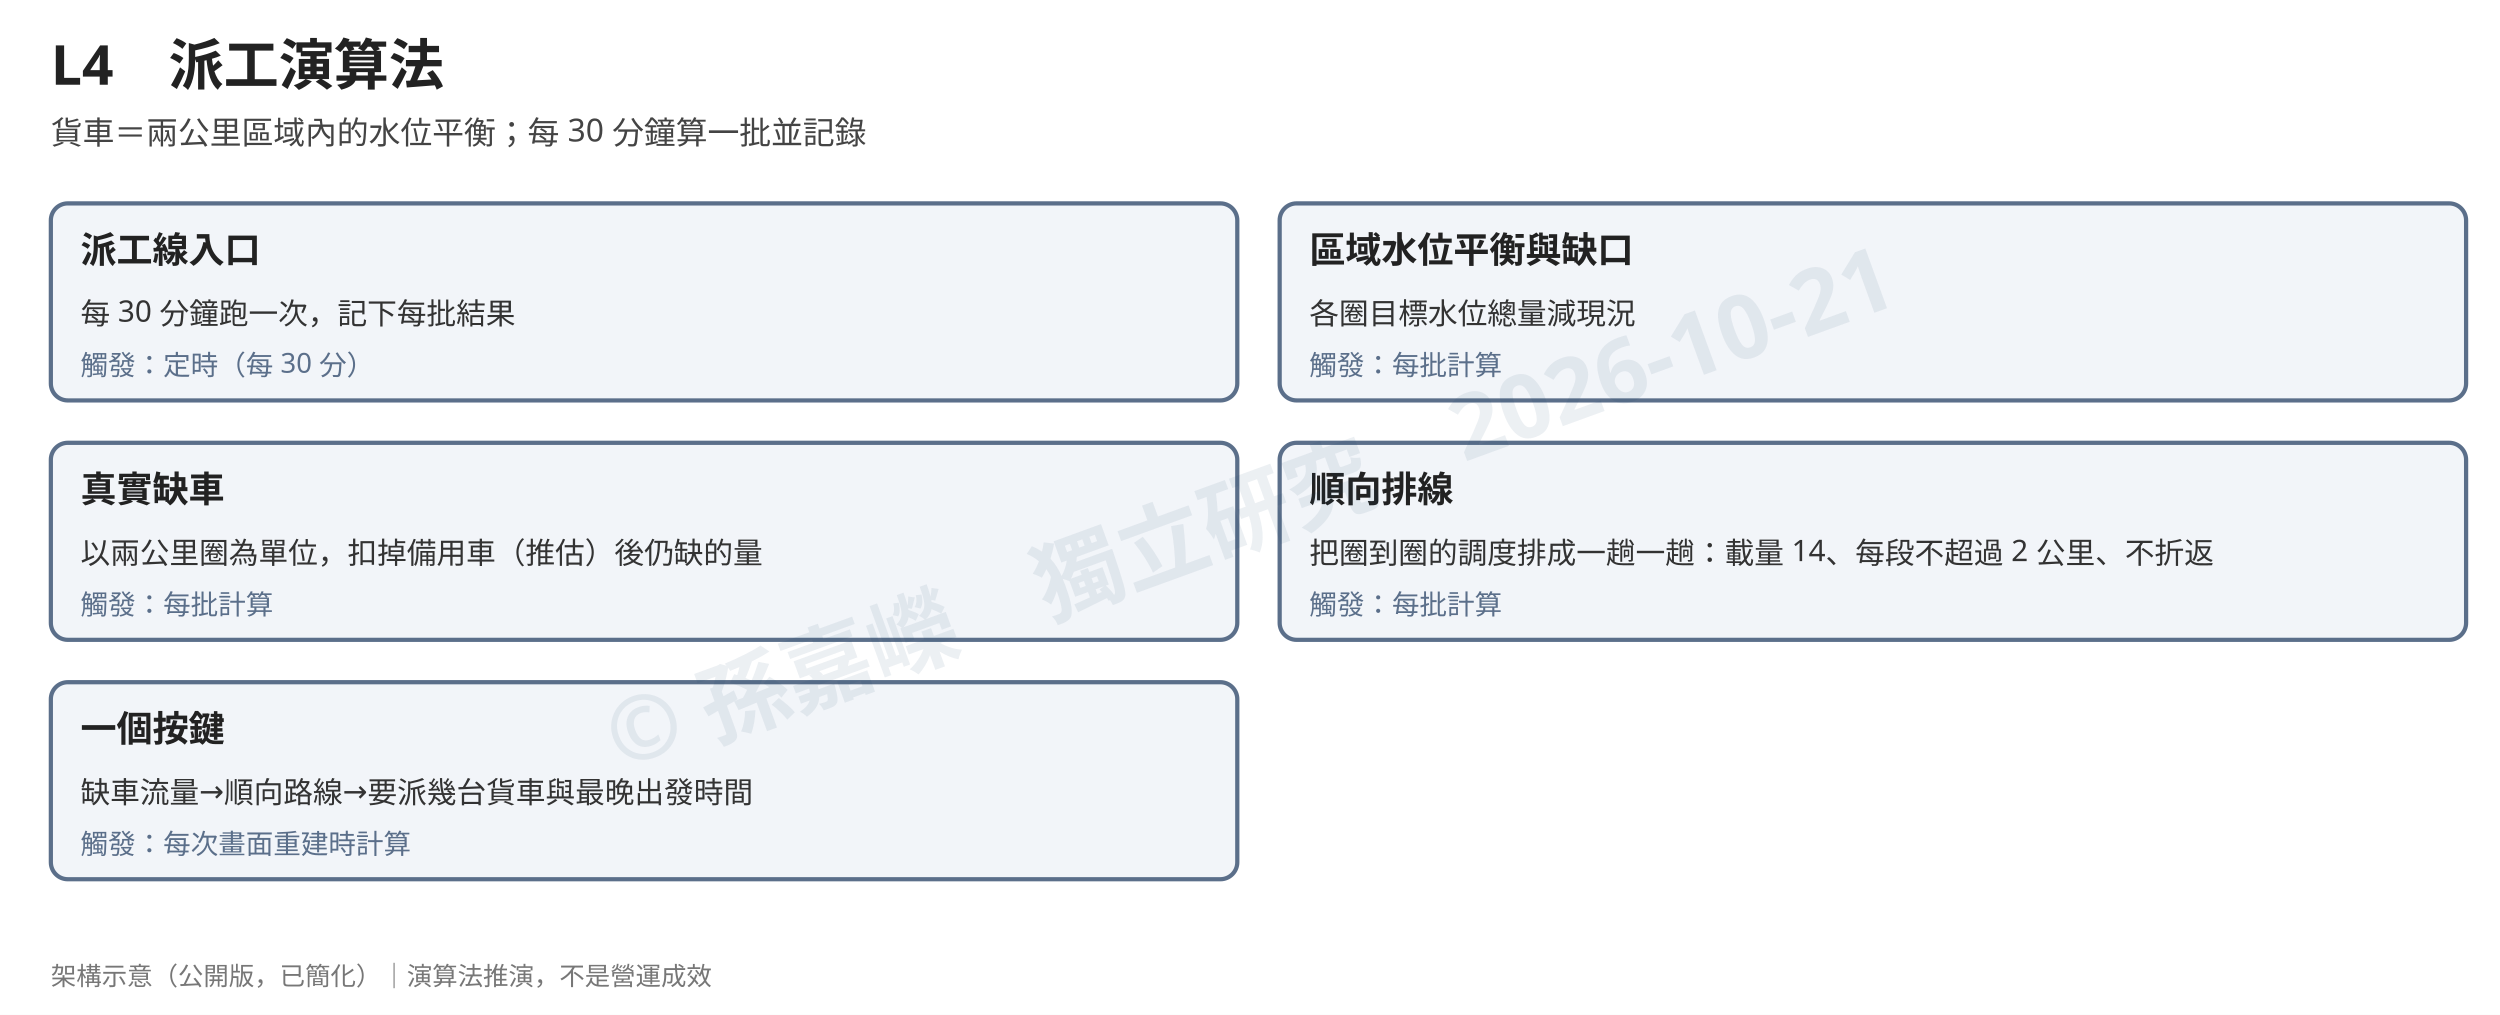
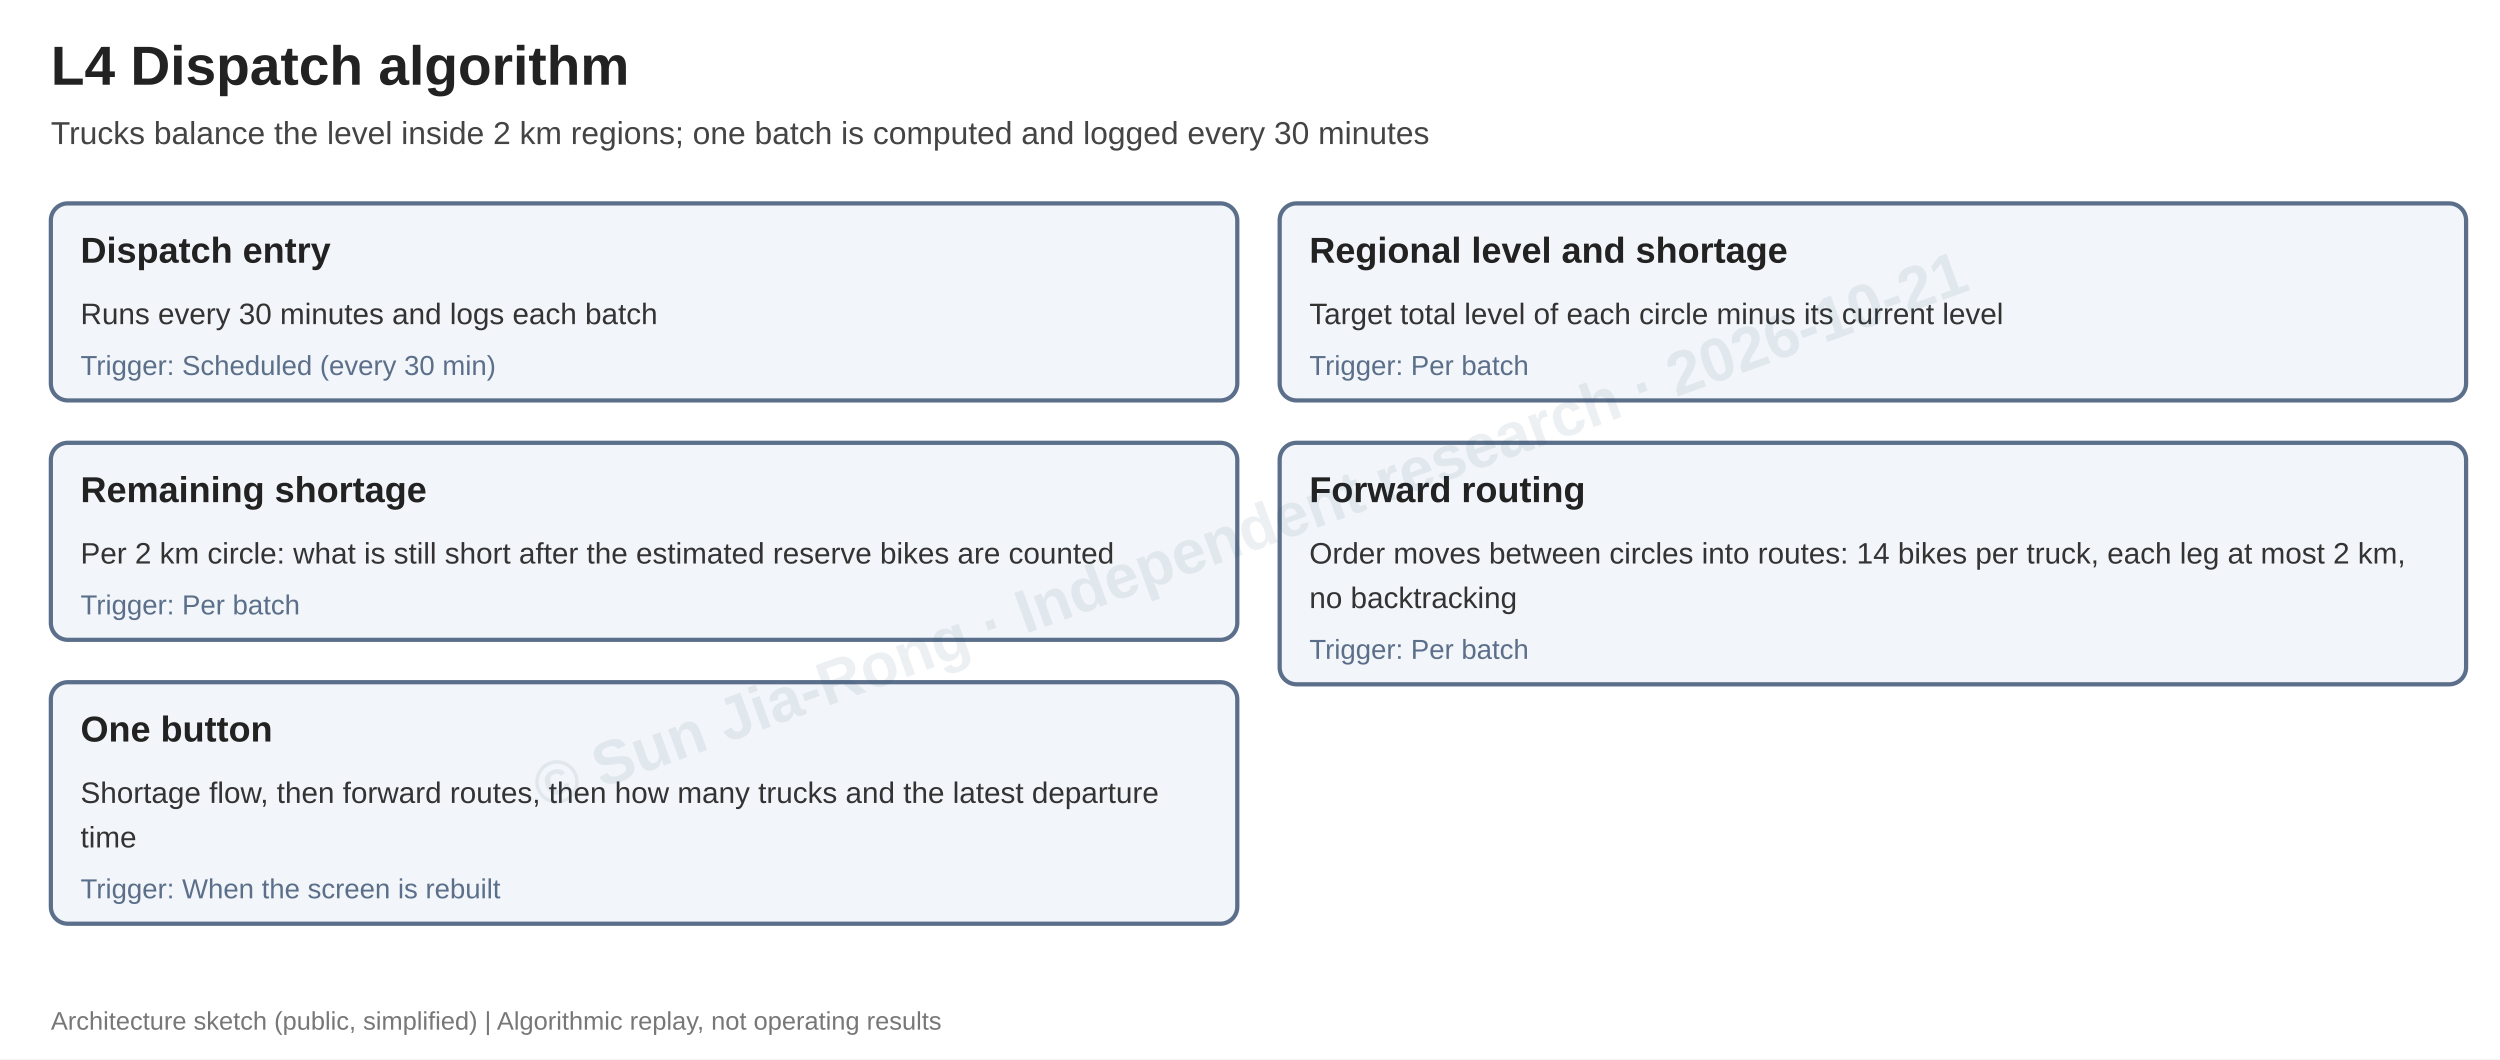
- <svg xmlns="http://www.w3.org/2000/svg" width="1180" height="479" viewBox="0 0 1180 479" font-family="PingFang TC, Noto Sans TC, sans-serif">
-   <rect width="1180" height="479" fill="#ffffff" />
-   <text x="24" y="40" font-size="26" font-weight="700" fill="#222">L4　派工演算法</text>
-   <text x="24" y="68" font-size="15" fill="#444">貨車＝兩公里區域內的水位平衡；每 30 分鐘算一批並記錄</text>
+ <svg xmlns="http://www.w3.org/2000/svg" width="1180" height="500" viewBox="0 0 1180 500" font-family="Helvetica Neue, Arial, sans-serif">
+   <rect width="1180" height="500" fill="#ffffff" />
+   <text x="24" y="40" font-size="26" font-weight="700" fill="#222">L4  Dispatch algorithm</text>
+   <text x="24" y="68" font-size="15" fill="#444">Trucks balance the level inside 2 km regions; one batch is computed and logged every 30 minutes</text>
  <rect x="24" y="96" width="560" height="93" rx="8" fill="#f2f5f9" stroke="#5b6f8a" stroke-width="2" />
-   <text x="38" y="124" font-size="17" font-weight="700" fill="#222">派工線入口</text>
-   <text x="38" y="153" font-size="14" fill="#333">每 30 分鐘跑一次，記下每批結果</text>
-   <text x="38" y="177" font-size="13" fill="#5b6f8a">觸發：定時（每 30 分）</text>
+   <text x="38" y="124" font-size="17" font-weight="700" fill="#222">Dispatch entry</text>
+   <text x="38" y="153" font-size="14" fill="#333">Runs every 30 minutes and logs each batch</text>
+   <text x="38" y="177" font-size="13" fill="#5b6f8a">Trigger: Scheduled (every 30 min)</text>
  <rect x="604" y="96" width="560" height="93" rx="8" fill="#f2f5f9" stroke="#5b6f8a" stroke-width="2" />
-   <text x="618" y="124" font-size="17" font-weight="700" fill="#222">區域水位平衡與缺口</text>
-   <text x="618" y="153" font-size="14" fill="#333">各圈目標水位總量減現況</text>
-   <text x="618" y="177" font-size="13" fill="#5b6f8a">觸發：每批計算</text>
+   <text x="618" y="124" font-size="17" font-weight="700" fill="#222">Regional level and shortage</text>
+   <text x="618" y="153" font-size="14" fill="#333">Target total level of each circle minus its current level</text>
+   <text x="618" y="177" font-size="13" fill="#5b6f8a">Trigger: Per batch</text>
  <rect x="24" y="209" width="560" height="93" rx="8" fill="#f2f5f9" stroke="#5b6f8a" stroke-width="2" />
-   <text x="38" y="237" font-size="17" font-weight="700" fill="#222">真實缺車</text>
-   <text x="38" y="266" font-size="14" fill="#333">以兩公里圈為單位，扣掉備用車（推估）後仍缺的量</text>
-   <text x="38" y="290" font-size="13" fill="#5b6f8a">觸發：每批計算</text>
-   <rect x="604" y="209" width="560" height="93" rx="8" fill="#f2f5f9" stroke="#5b6f8a" stroke-width="2" />
-   <text x="618" y="237" font-size="17" font-weight="700" fill="#222">順向排線</text>
-   <text x="618" y="266" font-size="14" fill="#333">把圈到圈的調度排成一趟一趟：載量 14、每段不超過 2 公里、不折返</text>
-   <text x="618" y="290" font-size="13" fill="#5b6f8a">觸發：每批計算</text>
-   <rect x="24" y="322" width="560" height="93" rx="8" fill="#f2f5f9" stroke="#5b6f8a" stroke-width="2" />
-   <text x="38" y="350" font-size="17" font-weight="700" fill="#222">一個按鍵</text>
-   <text x="38" y="379" font-size="14" fill="#333">缺車流量→順向路線→要派幾台貨車與最晚出發時間</text>
-   <text x="38" y="403" font-size="13" fill="#5b6f8a">觸發：每次畫面重建時計算</text>
-   <text x="24" y="465" font-size="12" fill="#777">架構示意（公開版，已簡化）｜演算法推演，不是營運成效</text>
-   <g opacity="0.08" transform="rotate(-20 590 240)">
-     <text x="590" y="254" text-anchor="middle" font-size="42" font-weight="bold" fill="#0b3a63" font-family="PingFang TC, Noto Sans TC, sans-serif">© 孫嘉嶸　獨立研究　2026-10-21</text>
+   <text x="38" y="237" font-size="17" font-weight="700" fill="#222">Remaining shortage</text>
+   <text x="38" y="266" font-size="14" fill="#333">Per 2 km circle: what is still short after the estimated reserve bikes are counted</text>
+   <text x="38" y="290" font-size="13" fill="#5b6f8a">Trigger: Per batch</text>
+   <rect x="604" y="209" width="560" height="114" rx="8" fill="#f2f5f9" stroke="#5b6f8a" stroke-width="2" />
+   <text x="618" y="237" font-size="17" font-weight="700" fill="#222">Forward routing</text>
+   <text x="618" y="266" font-size="14" fill="#333">Order moves between circles into routes: 14 bikes per truck, each leg at most 2 km,</text>
+   <text x="618" y="287" font-size="14" fill="#333">no backtracking</text>
+   <text x="618" y="311" font-size="13" fill="#5b6f8a">Trigger: Per batch</text>
+   <rect x="24" y="322" width="560" height="114" rx="8" fill="#f2f5f9" stroke="#5b6f8a" stroke-width="2" />
+   <text x="38" y="350" font-size="17" font-weight="700" fill="#222">One button</text>
+   <text x="38" y="379" font-size="14" fill="#333">Shortage flow, then forward routes, then how many trucks and the latest departure</text>
+   <text x="38" y="400" font-size="14" fill="#333">time</text>
+   <text x="38" y="424" font-size="13" fill="#5b6f8a">Trigger: When the screen is rebuilt</text>
+   <text x="24" y="486" font-size="12" fill="#777">Architecture sketch (public, simplified) | Algorithmic replay, not operating results</text>
+   <g opacity="0.08" transform="rotate(-20 590 250)">
+     <text x="590" y="260" text-anchor="middle" font-size="29" font-weight="bold" fill="#0b3a63" font-family="Helvetica Neue, Arial, sans-serif">© Sun Jia-Rong · Independent research · 2026-10-21</text>
  </g>
</svg>
